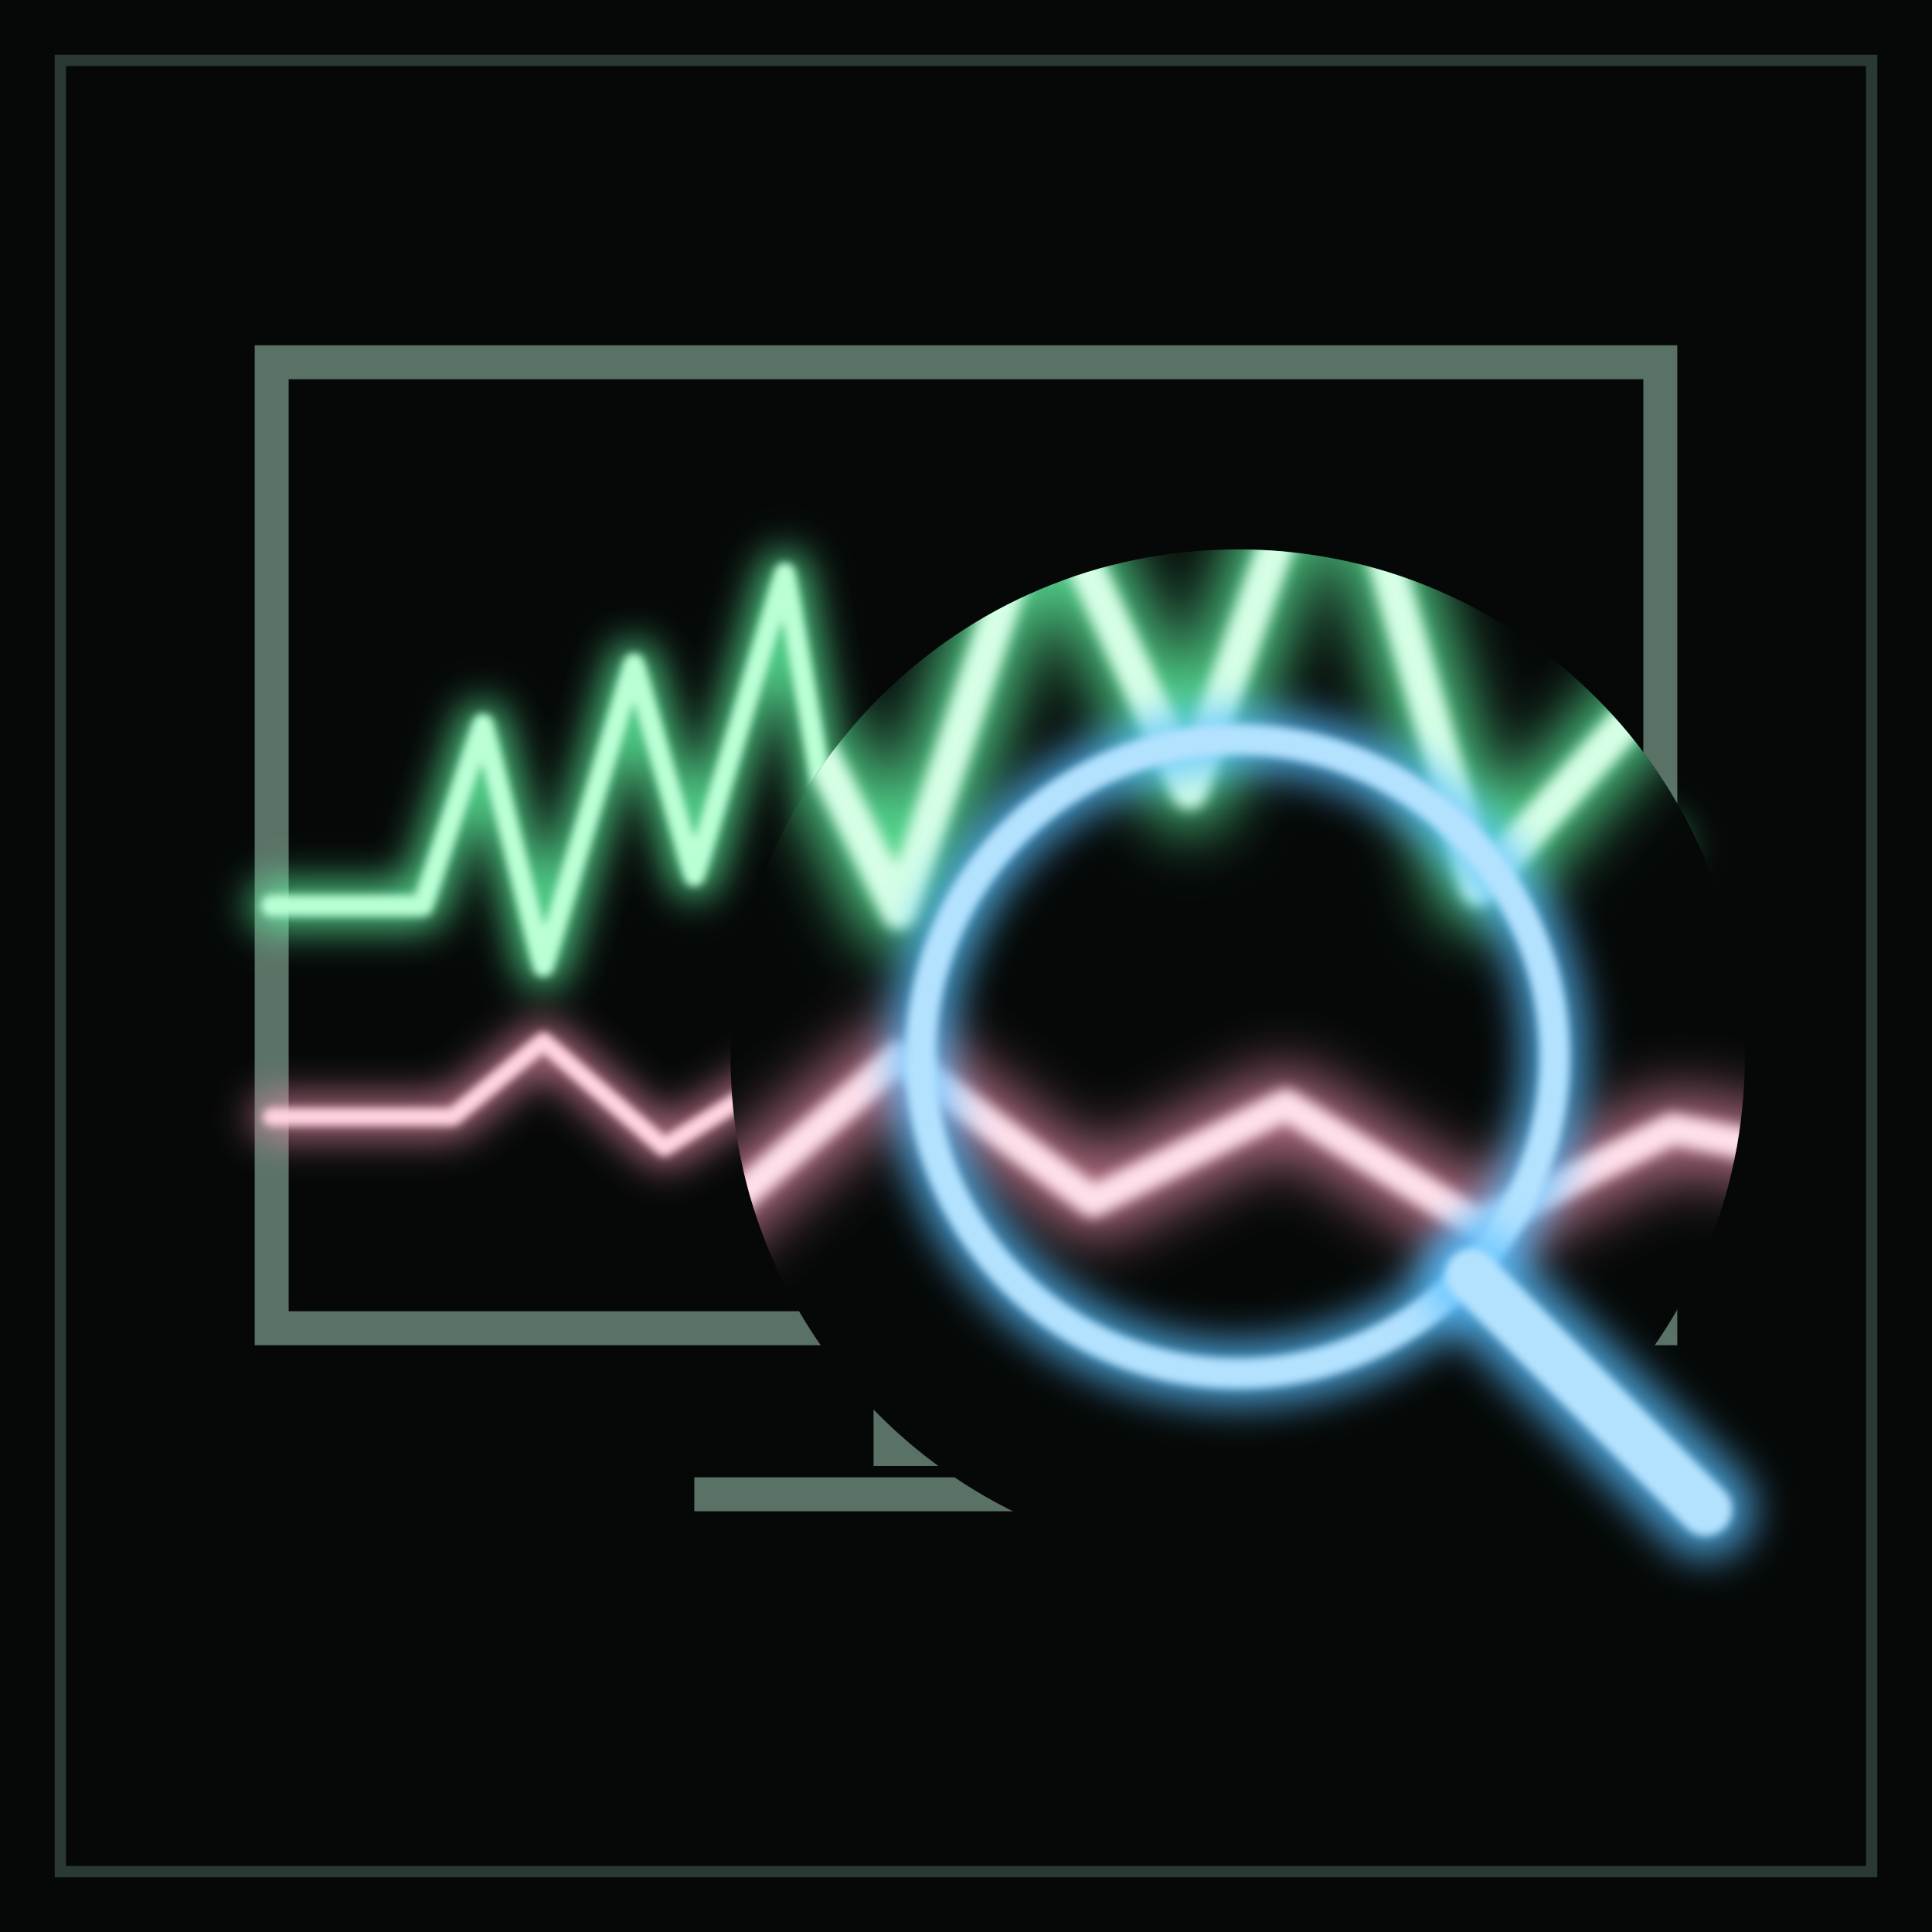
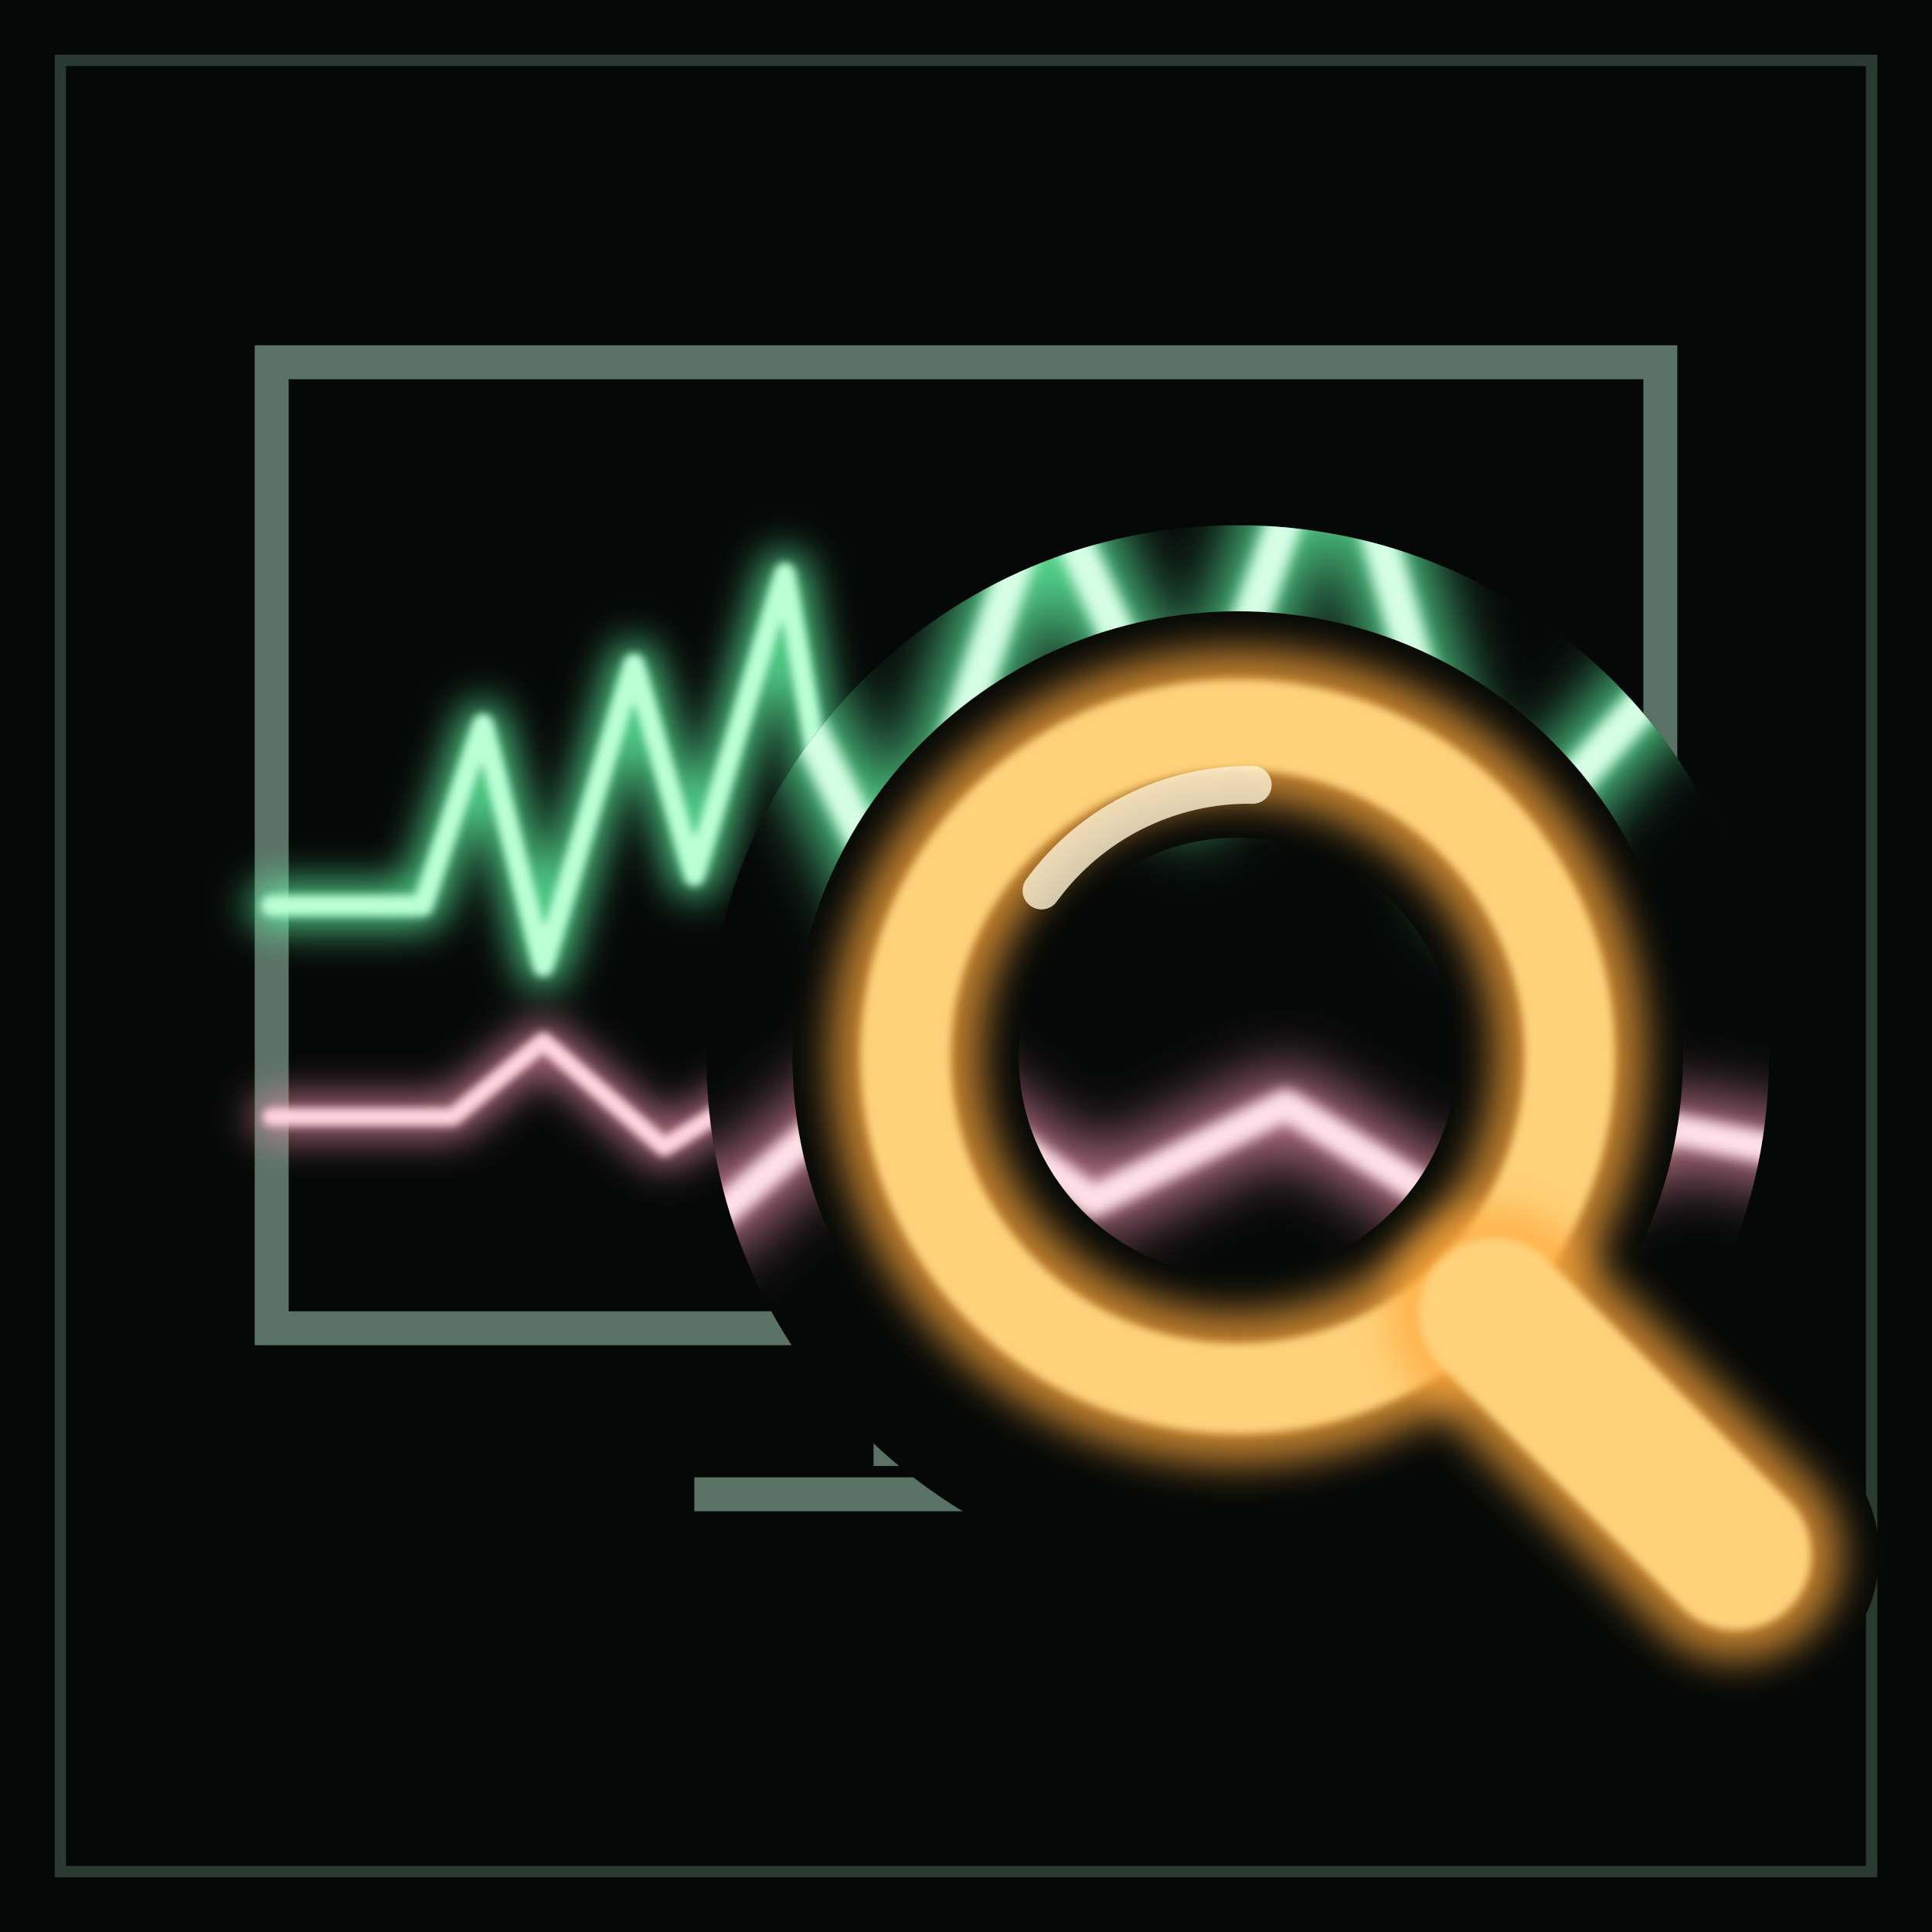
<svg xmlns="http://www.w3.org/2000/svg" xmlns:xlink="http://www.w3.org/1999/xlink" viewBox="0 0 256 256" width="256" height="256">
  <defs>
    <filter id="halo" x="-60%" y="-60%" width="220%" height="220%">
      <feGaussianBlur stdDeviation="2.6" />
    </filter>
    <filter id="core" x="-40%" y="-40%" width="180%" height="180%">
      <feGaussianBlur stdDeviation="0.55" />
    </filter>
    <path id="g-cpu" d="M 36 120 L 56 120 L 64 96 L 72 128 L 84 88 L 92 116                         L 104 76 L 112 122 L 124 104 L 136 128 L 148 92                         L 160 118 L 172 84 L 184 126 L 200 108 L 220 112" />
    <path id="g-net" d="M 36 148 L 60 148 L 72 138 L 88 152 L 104 142                         L 120 154 L 136 140 L 152 152 L 168 144 L 184 154                         L 200 146 L 220 150" />
    <clipPath id="lens">
-       <circle cx="164" cy="140" r="42" />
+       <circle cx="164" cy="140" r="44" />
    </clipPath>
  </defs>
  <rect width="256" height="256" fill="#050807" />
  <rect x="8" y="8" width="240" height="240" fill="none" stroke="#2a3a32" stroke-width="1.5" />
  <g fill="none" stroke="#5a7266" stroke-width="4.5">
    <rect x="36" y="48" width="184" height="128" />
    <path d="M 118 176 L 118 192 L 138 192 L 138 176" />
    <path d="M 92 198 L 164 198" />
  </g>
  <g fill="none" stroke-linecap="round" stroke-linejoin="round">
    <use xlink:href="#g-cpu" stroke="#63ffa8" stroke-width="6.0" opacity="0.8" filter="url(#halo)" />
    <use xlink:href="#g-cpu" stroke="#baffd6" stroke-width="2.8" filter="url(#core)" />
    <use xlink:href="#g-net" stroke="#ec8fac" stroke-width="5.2" opacity="0.8" filter="url(#halo)" />
    <use xlink:href="#g-net" stroke="#ffd3e0" stroke-width="2.4" filter="url(#core)" />
  </g>
-   <circle cx="164" cy="140" r="42" fill="#59bfff" opacity="0.07" />
+   <circle cx="164" cy="140" r="44" fill="#59bfff" opacity="0.07" />
  <g clip-path="url(#lens)" fill="none" stroke-linecap="round" stroke-linejoin="round" transform="translate(164,140) scale(1.6) translate(-164,-140)">
    <rect x="-20" y="-20" width="296" height="296" fill="#050807" />
    <use xlink:href="#g-cpu" stroke="#63ffa8" stroke-width="6.4" opacity="0.85" filter="url(#halo)" />
    <use xlink:href="#g-cpu" stroke="#d6ffe6" stroke-width="3.0" filter="url(#core)" />
    <use xlink:href="#g-net" stroke="#ec8fac" stroke-width="5.6" opacity="0.85" filter="url(#halo)" />
    <use xlink:href="#g-net" stroke="#ffe0ea" stroke-width="2.6" filter="url(#core)" />
  </g>
  <g fill="none" stroke-linecap="round">
-     <circle cx="164" cy="140" r="42" stroke="#59bfff" stroke-width="8.5" opacity="0.8" filter="url(#halo)" />
-     <circle cx="164" cy="140" r="42" stroke="#b3e2ff" stroke-width="4.0" filter="url(#core)" />
-     <path d="M 195 169 L 226 200" stroke="#59bfff" stroke-width="13.0" opacity="0.8" filter="url(#halo)" />
-     <path d="M 195 169 L 226 200" stroke="#b3e2ff" stroke-width="7.0" filter="url(#core)" />
+     <circle cx="164" cy="140" r="44" stroke="#050807" stroke-width="30" />
+     <path d="M 198 174 L 230 206" stroke="#050807" stroke-width="38" />
+     <circle cx="164" cy="140" r="44" stroke="#ffa83a" stroke-width="20" opacity="0.75" filter="url(#halo)" />
+     <circle cx="164" cy="140" r="44" stroke="#ffd27a" stroke-width="12" filter="url(#core)" />
+     <path d="M 198 174 L 230 206" stroke="#ffa83a" stroke-width="28" opacity="0.75" filter="url(#halo)" />
+     <path d="M 198 174 L 230 206" stroke="#ffd27a" stroke-width="20" filter="url(#core)" />
+     <path d="M 138 118 A 34 34 0 0 1 166 104" stroke="#fff4d6" stroke-width="5" opacity="0.8" />
  </g>
</svg>
